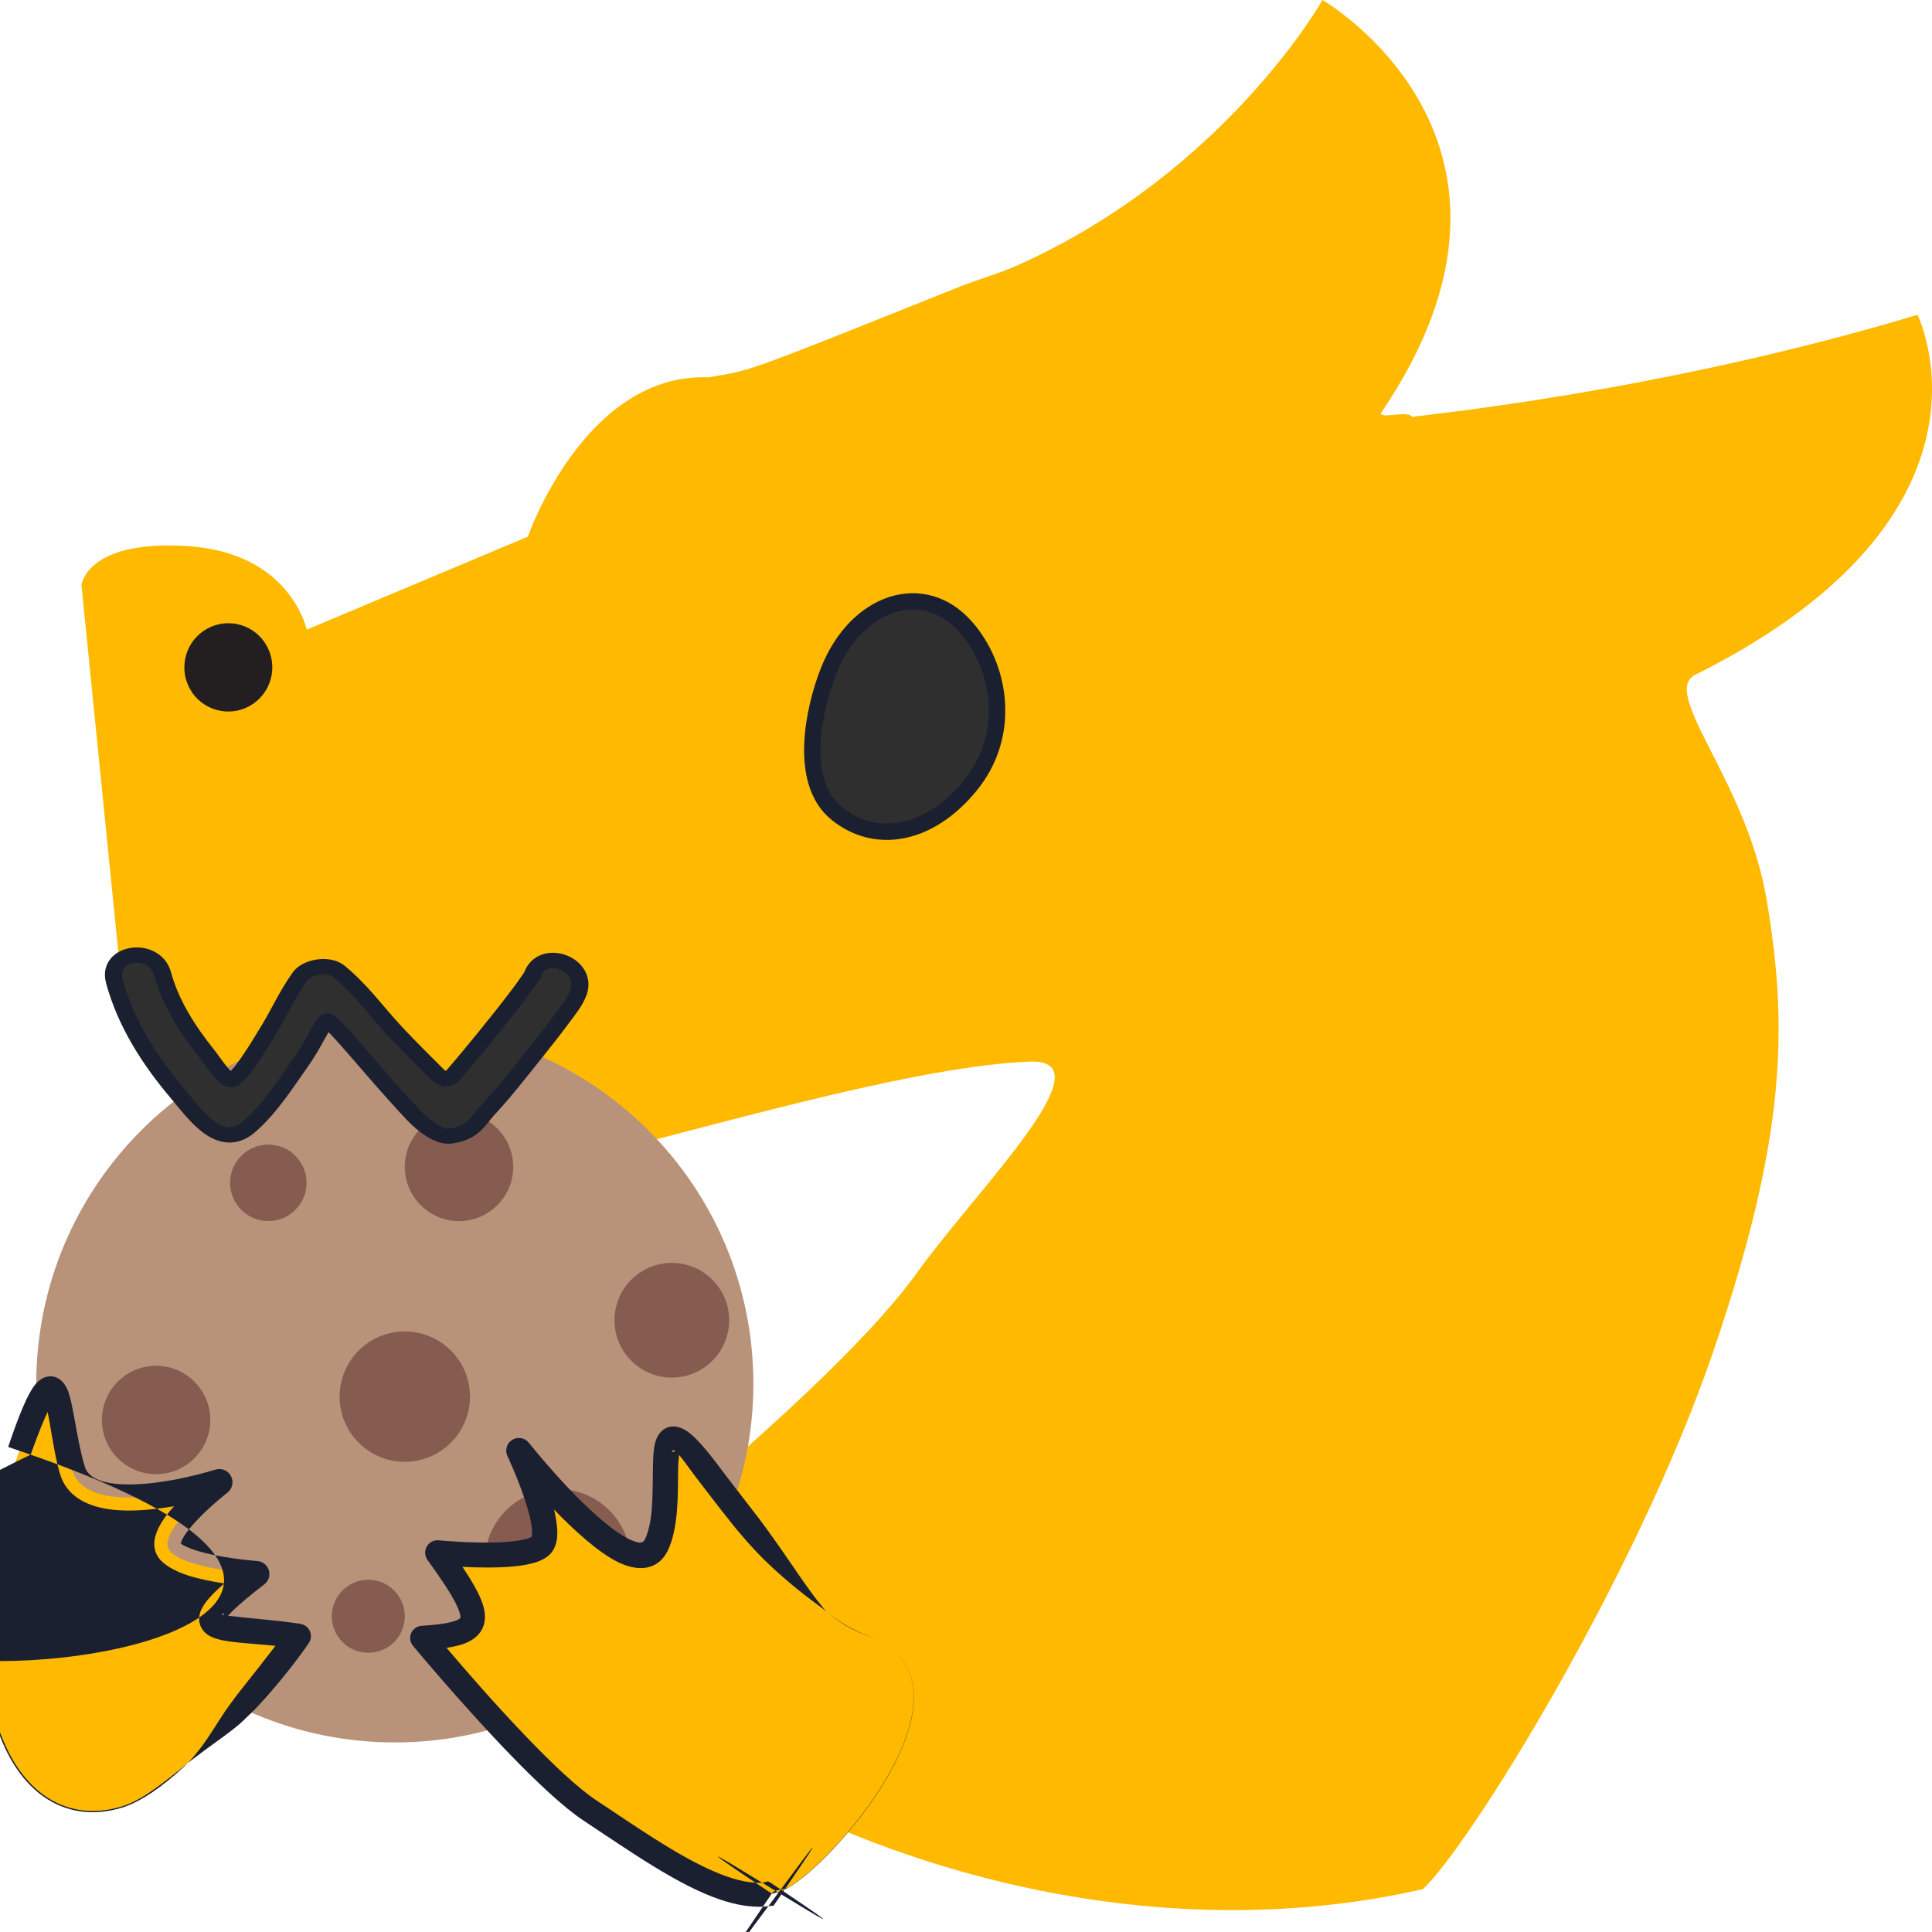
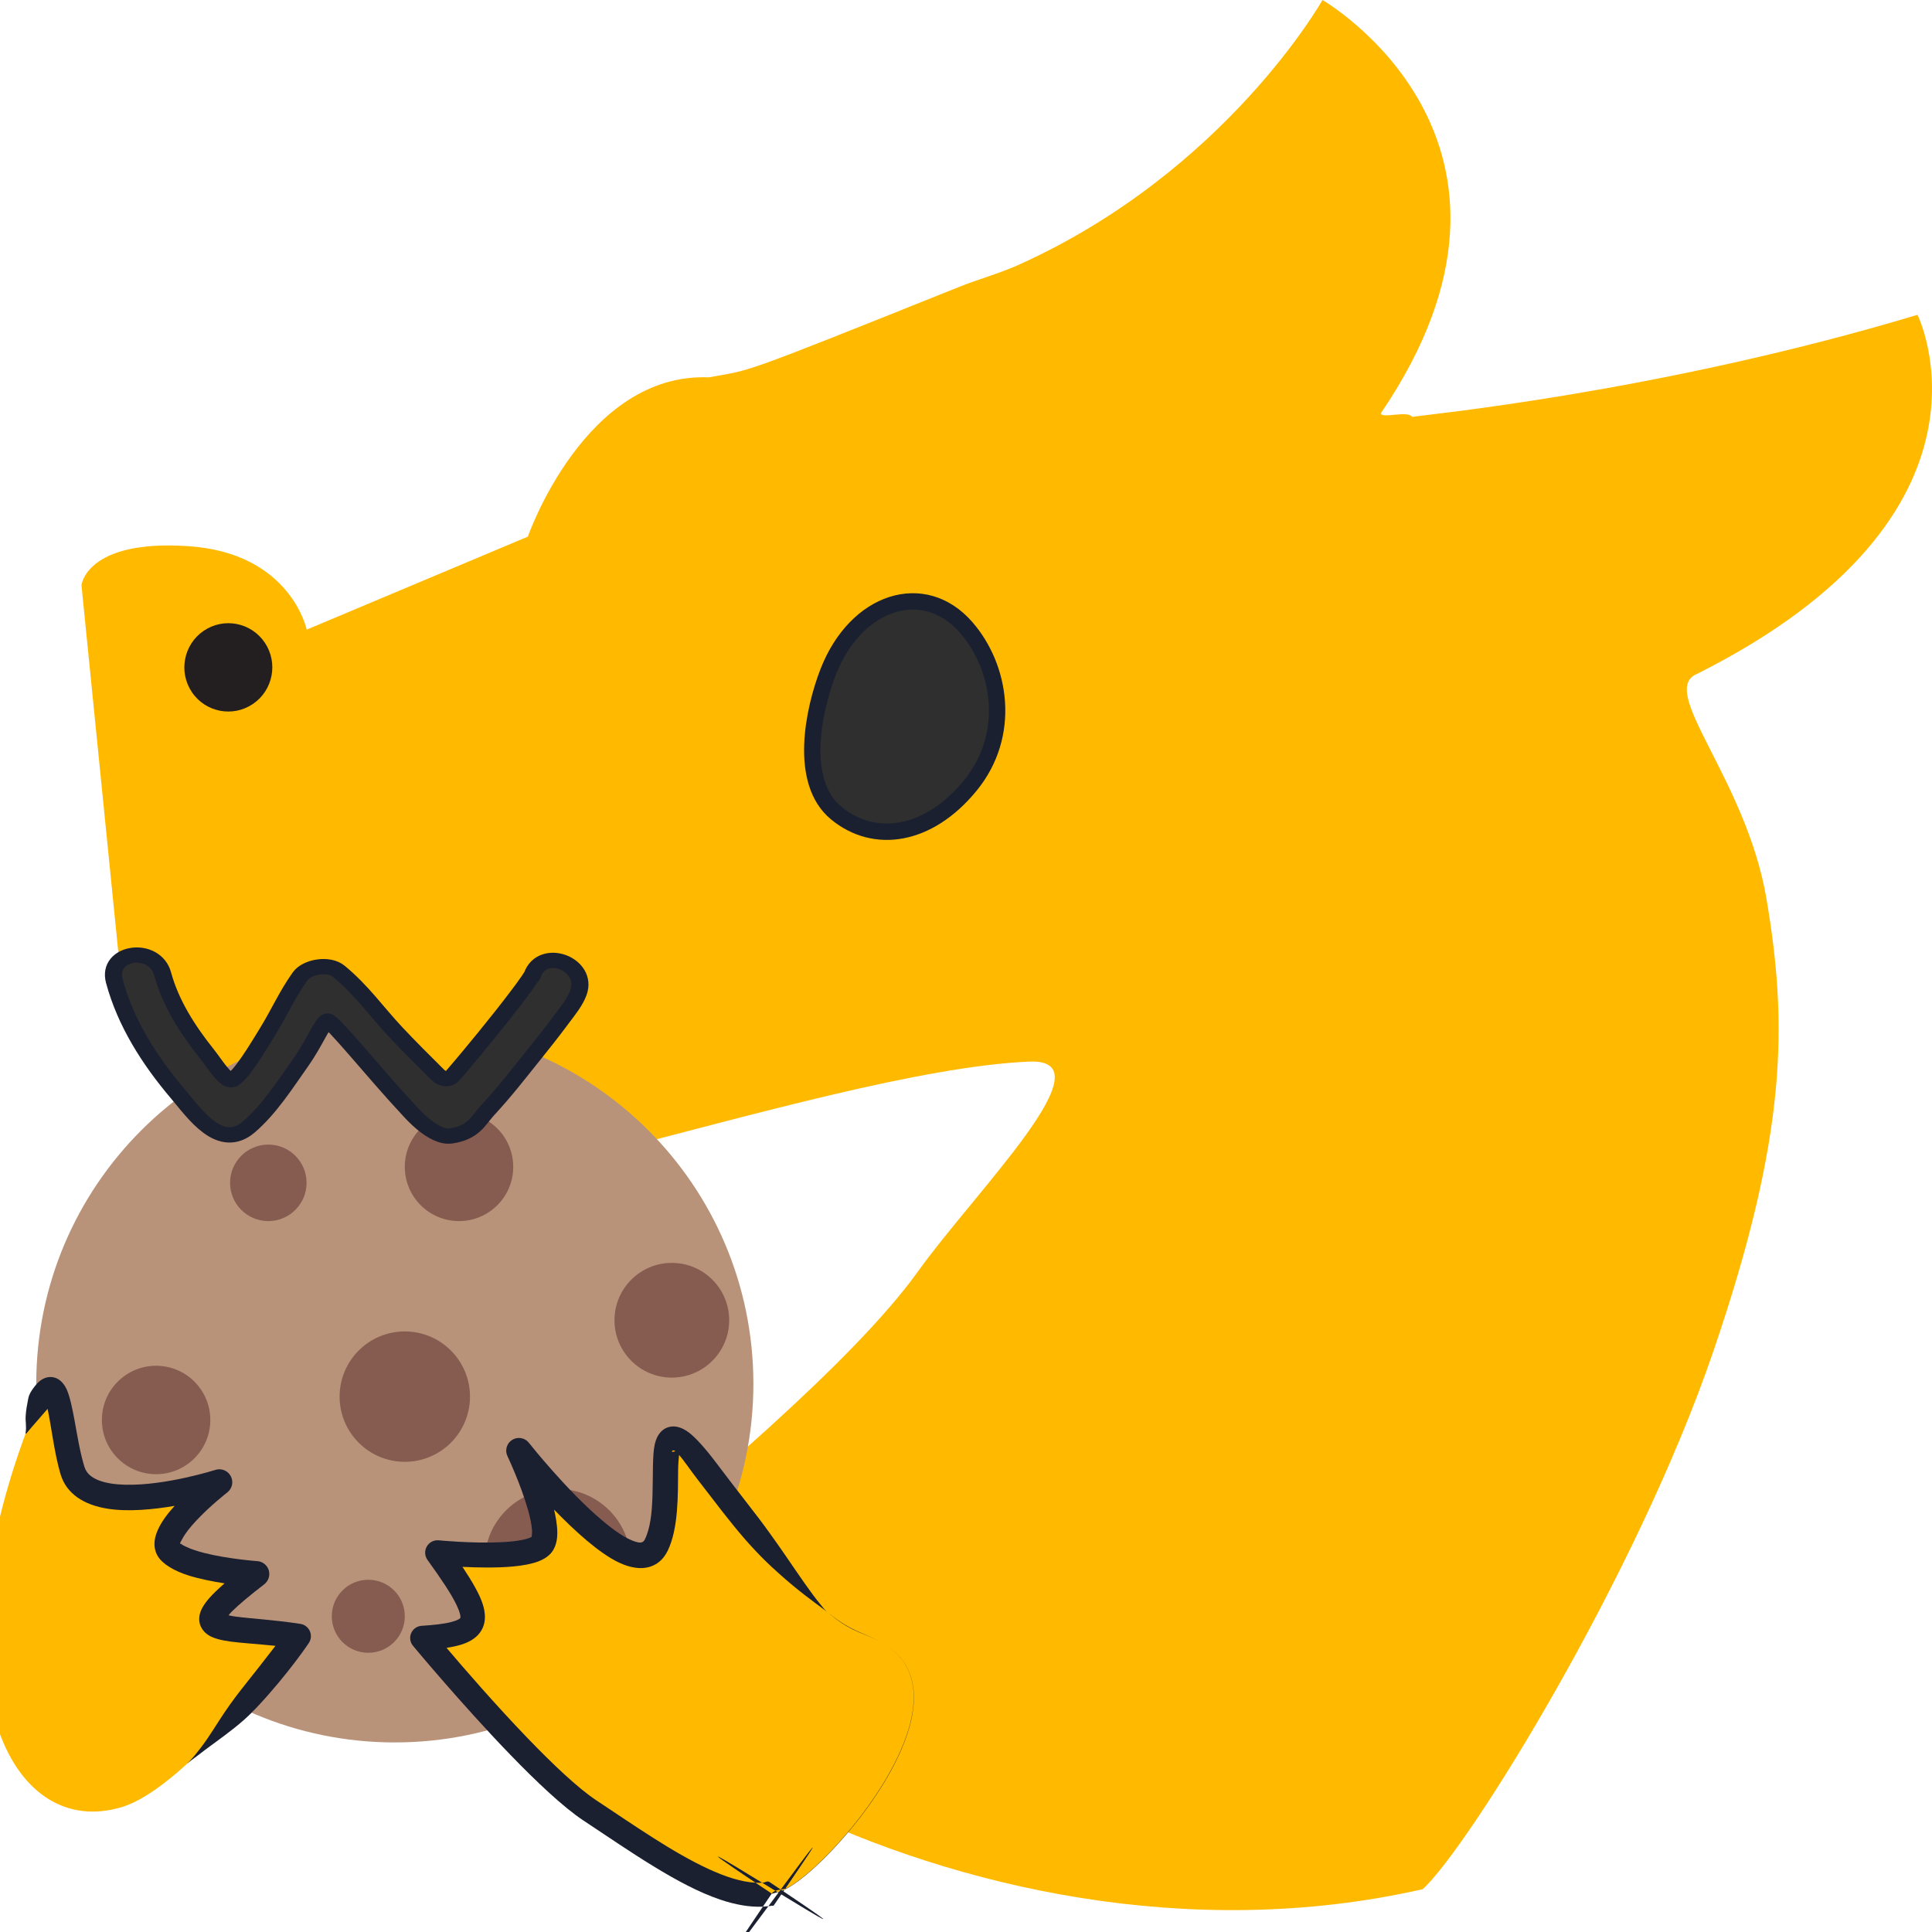
<svg xmlns="http://www.w3.org/2000/svg" width="100%" height="100%" viewBox="0 0 512 512" version="1.1" xml:space="preserve" style="fill-rule:evenodd;clip-rule:evenodd;stroke-linejoin:round;stroke-miterlimit:2;">
  <rect id="Artboard1" x="0" y="0" width="512" height="512" style="fill:none;" />
  <clipPath id="_clip1">
    <rect id="Artboard11" x="0" y="0" width="512" height="512" />
  </clipPath>
  <g clip-path="url(#_clip1)">
    <g id="Layer-2">
      <g transform="matrix(1,0,0,1,42.8599,460.333)">
        <path d="M7.066,-315.596C34.206,-313.779 38.422,-293.476 38.422,-293.476L97.025,-318.116C97.025,-318.116 112.107,-361.664 144.996,-360.333C156.889,-362.548 151.066,-360.133 211.273,-384.284C216.248,-386.28 222.008,-387.851 227.327,-390.256C282.15,-415.051 307.613,-460.333 307.613,-460.333C307.613,-460.333 372.24,-423.044 323.05,-350.772C323.537,-349.31 330.142,-351.65 331.394,-349.844C333.231,-350.301 396.272,-356.14 465.289,-376.904C465.289,-376.904 491.546,-324.272 406.935,-281.774C396.178,-277.414 419.868,-254.141 425.283,-222.083C430.883,-188.928 430.85,-159.813 411.231,-102.333C390.858,-42.639 346.417,29.116 334.189,40.316C209.672,68.616 87.248,-19.434 110.729,-38.956C142.308,-65.21 183.291,-99.531 200.371,-123.333C215.863,-144.923 251.579,-179.964 229.817,-178.997C173.283,-176.485 51.565,-128.071 26.481,-143.973C3.479,-158.552 -10.611,-199.057 -10.611,-199.057L-21.269,-305.238C-21.269,-305.238 -20.074,-317.413 7.066,-315.596" style="fill:rgb(255,186,0);fill-rule:nonzero;" />
      </g>
      <g transform="matrix(-0.829036,0.559195,0.559195,0.829036,49.7523,181.237)">
        <path d="M-11.366,-9.298C-4.918,-9.271 0.309,-4.018 0.31,2.435C0.31,8.888 -4.918,14.098 -11.366,14.071C-17.814,14.045 -23.042,8.792 -23.042,2.339C-23.042,-4.115 -17.814,-9.325 -11.366,-9.298" style="fill:rgb(35,31,32);fill-rule:nonzero;" />
      </g>
      <g transform="matrix(-0.655273,0.755392,0.755392,0.655273,240.259,183.098)">
        <path d="M9.83,-18.996C19.827,-15.427 37.008,-6.008 36.677,7.12C36.347,20.248 25.399,29.663 7.943,29.18C-9.513,28.697 -21.131,14.764 -23.06,0.835C-25.387,-15.974 -9.253,-25.809 9.83,-18.996Z" style="fill:rgb(47,47,47);fill-rule:nonzero;stroke:rgb(27,32,49);stroke-width:4.34px;" />
      </g>
      <path d="M-8.096,301.082L33.07,264.615C33.07,264.615 41.891,281.539 47.772,286.93C53.653,292.321 81.588,256 81.588,256L121.166,291.831L146.277,256L335.756,342.798L420.229,619.2L-147.277,594.207L-8.096,301.082Z" style="fill:none;" />
      <clipPath id="_clip2">
        <path d="M-8.096,301.082L33.07,264.615C33.07,264.615 41.891,281.539 47.772,286.93C53.653,292.321 81.588,256 81.588,256L121.166,291.831L146.277,256L335.756,342.798L420.229,619.2L-147.277,594.207L-8.096,301.082Z" />
      </clipPath>
      <g clip-path="url(#_clip2)">
        <g transform="matrix(0.784781,-4.69009e-17,4.69009e-17,0.784781,-954.557,70.8111)">
          <g transform="matrix(0.967877,0,0,0.967877,16.0138,8.22342)">
            <circle cx="1377.91" cy="381.102" r="125.102" style="fill:rgb(185,147,121);" />
          </g>
          <g transform="matrix(0.175977,0,0,0.175977,1110.55,314.324)">
            <circle cx="1377.91" cy="381.102" r="125.102" style="fill:rgb(134,92,81);" />
          </g>
          <g transform="matrix(0.197131,0,0,0.197131,1133.03,362.105)">
            <circle cx="1377.91" cy="381.102" r="125.102" style="fill:rgb(134,92,81);" />
          </g>
          <g transform="matrix(0.154823,0,0,0.154823,1229.87,296.594)">
            <circle cx="1377.91" cy="381.102" r="125.102" style="fill:rgb(134,92,81);" />
          </g>
          <g transform="matrix(0.0985656,0,0,0.0985656,1204.89,417.999)">
            <circle cx="1377.91" cy="381.102" r="125.102" style="fill:rgb(134,92,81);" />
          </g>
          <g transform="matrix(0.146358,0,0,0.146358,1067.38,333.499)">
            <circle cx="1377.91" cy="381.102" r="125.102" style="fill:rgb(134,92,81);" />
          </g>
          <g transform="matrix(0.146358,0,0,0.146358,1169.67,248.03)">
            <circle cx="1377.91" cy="381.102" r="125.102" style="fill:rgb(134,92,81);" />
          </g>
          <g transform="matrix(0.103267,0,0,0.103267,1164.65,269.843)">
            <circle cx="1377.91" cy="381.102" r="125.102" style="fill:rgb(134,92,81);" />
          </g>
        </g>
      </g>
      <g transform="matrix(0.922101,0,0,0.821036,10.4065,295.386)">
        <path d="M21.591,-43.055C24.848,-29.52 31.661,-17.534 39.815,-6.722C44.702,-0.24 52.038,11.85 60.218,3.976C66.202,-1.784 70.731,-9.846 75.214,-16.962C79.062,-23.072 81.458,-29.894 82.784,-30.228C84.109,-30.561 96.135,-13.556 106.14,-1.539C106.89,-0.639 113.28,7.71 118.353,6.879C124.859,5.814 126.246,1.773 128.697,-1.213C133.962,-7.624 137.09,-12.254 141.945,-19.036C144.732,-22.929 147.495,-26.847 150.14,-30.857C151.852,-33.451 153.964,-36.289 154.945,-39.351C157.915,-48.62 144.661,-54.335 141.691,-45.065C141.229,-43.624 142.033,-45.628 141.902,-45.41C141.553,-44.835 141.236,-44.236 140.889,-43.66C139.823,-41.892 138.679,-40.18 137.534,-38.476C134.5,-33.963 131.354,-29.54 128.174,-25.151C125.117,-20.931 122.023,-16.742 118.853,-12.624C117.652,-11.063 115.817,-11.395 114.47,-12.9C110.577,-17.248 106.208,-22.132 102.457,-26.624C96.784,-33.418 92.723,-40.108 86.079,-46.259C83.156,-48.966 76.957,-47.775 74.949,-44.609C71.176,-38.661 69.015,-32.959 65.604,-26.749C63.291,-22.54 57.317,-11.118 55.071,-11.215C53.154,-11.298 50.253,-16.69 48.145,-19.655C42.683,-27.336 37.751,-35.913 35.485,-45.33C33.18,-54.905 19.267,-52.712 21.591,-43.055" style="fill:rgb(47,47,47);fill-rule:nonzero;stroke:rgb(27,32,49);stroke-width:4.93px;" />
      </g>
-       <g transform="matrix(-1.29207,-0.199075,-0.179476,1.16486,364.44,29.9775)">
-         <path d="M230.335,343.696C239.511,399.73 219.574,430.435 198.778,419.338C185.821,412.424 168.702,375.326 168.702,375.326C185.188,375.447 193.698,380.155 179.059,362.962C179.059,362.962 194.29,364.371 197.307,360.538C200.325,356.705 189.314,343.831 189.314,343.831C189.314,343.831 214.244,357.485 219.101,346.244C223.958,335.003 225.61,314.843 230.335,343.696Z" style="fill:rgb(255,186,0);" />
-         <path d="M232.706,343.218C231.465,335.19 230.345,330.74 229.373,328.734C228.479,326.889 227.36,326.268 226.514,326.094C225.322,325.848 223.869,326.326 222.702,328.268C221.024,331.06 219.273,339.184 216.736,344.987C216.115,346.417 214.923,347.12 213.506,347.469C211.881,347.869 209.983,347.809 208.002,347.521C199.872,346.338 190.497,341.173 190.497,341.173C189.336,340.537 187.931,340.916 187.163,342.072C186.395,343.228 186.484,344.829 187.375,345.871C187.375,345.871 190.373,349.383 192.725,353.205C193.165,353.92 193.584,354.644 193.95,355.355C191.285,356.951 189.293,358.574 187.893,360.206C183.527,360.428 179.279,360.042 179.279,360.042C178.188,359.941 177.154,360.597 176.679,361.691C176.204,362.785 176.387,364.091 177.139,364.974C179.71,367.976 181.548,370.28 182.73,372.046C182.994,372.44 183.236,372.86 183.434,373.23C182.96,373.192 182.421,373.132 181.953,373.122C178.784,373.051 174.187,372.538 168.718,372.529C167.837,372.522 167.017,373.027 166.555,373.859C166.093,374.691 166.055,375.73 166.457,376.6C166.457,376.6 169.524,383.868 174.641,392.237C175.387,393.457 176.225,394.645 177.078,395.871C177.278,396.158 177.47,396.448 177.684,396.726C179.608,399.219 181.765,401.424 183.884,403.792C184.465,404.442 185.014,405.091 185.583,405.738C186.012,406.227 186.45,406.686 186.856,407.187L187,407.365C187.198,407.661 187.404,407.95 187.608,408.237C191.26,413.385 195.175,417.532 198.724,419.461C210.044,425.506 221.141,419.262 227.434,403.288C228.795,399.832 229.93,395.92 230.792,391.578C259.108,395.623 281.44,385.99 230.751,346.317C230.62,345.448 230.481,344.575 230.335,343.696L232.706,343.218ZM197.653,350.722C198.734,351.121 199.862,351.508 201.013,351.863L200.409,352.116C200.108,352.247 199.808,352.378 199.507,352.509L198.798,352.83C198.927,353.088 199.05,353.345 199.165,353.601C200.055,355.57 200.532,357.452 200.499,358.959C200.468,360.351 200.065,361.536 199.317,362.485C198.132,363.988 195.625,365.14 192.548,365.653C190.252,366.035 187.619,366.15 185.278,366.149L185.275,366.205L185.274,366.265C186.355,367.697 187.173,368.896 187.75,369.895C188.66,371.468 189.063,372.73 189.156,373.676C189.187,373.996 189.192,374.299 189.172,374.587C196.868,382.611 214.638,389.233 230.566,391.546C229.691,395.852 228.55,399.736 227.19,403.169C220.938,418.947 210.025,425.184 198.831,419.215C195.074,417.249 191.19,412.534 187,407.365C186.882,407.19 186.766,407.012 186.655,406.83C185.964,405.698 185.351,404.517 184.754,403.288C183.36,400.419 182.339,397.446 181.087,394.55C180.545,393.298 179.974,392.104 179.41,390.921C179.135,390.343 178.855,389.778 178.569,389.225C176.331,384.903 174.387,381.029 173.023,378.278C176.767,378.487 179.916,378.829 182.231,378.875C184.158,378.914 185.631,378.705 186.586,378.288C187.482,377.896 188.105,377.31 188.527,376.63C188.885,376.051 189.12,375.379 189.172,374.587C186.625,371.931 185.181,369.122 185.274,366.265L185.195,366.16L185.187,366.15L185.278,366.149C185.37,364.179 186.194,362.186 187.893,360.206C188.613,360.17 189.336,360.117 190.043,360.043C191.467,359.894 192.825,359.665 193.935,359.289C194.42,359.125 194.856,358.989 195.144,358.748C195.116,358.523 195.048,358.037 194.946,357.706C194.718,356.963 194.369,356.168 193.95,355.355C195.371,354.504 196.983,353.661 198.798,352.83C198.454,352.134 198.066,351.425 197.653,350.722ZM184.273,373.254C184.399,372.911 184.543,372.678 184.655,372.928C184.75,373.144 184.583,373.232 184.273,373.254ZM195.144,358.748C195.154,358.824 195.158,358.87 195.158,358.87C195.158,358.87 195.234,358.673 195.298,358.592C195.253,358.649 195.202,358.7 195.144,358.748ZM225.874,334.102C226.427,336.082 227.028,338.921 227.724,342.806C227.795,343.206 227.868,343.616 227.941,344.036C227.948,344.077 227.931,344.136 227.962,344.16L227.974,344.169C226.007,344.57 224.119,344.979 222.298,345.395C222.031,346.12 221.754,346.826 221.466,347.501C219.632,351.771 215.712,353.598 210.883,353.616C207.793,353.627 204.309,352.879 201.013,351.863C206.45,349.595 213.462,347.419 222.298,345.395C223.702,341.58 224.832,337.231 225.874,334.102ZM230.335,343.696C230.477,344.572 230.611,345.442 230.738,346.306L229.371,345.243L227.974,344.169C228.74,344.011 229.514,343.856 230.301,343.703L230.335,343.696Z" style="fill:rgb(27,32,49);" />
-       </g>
      <g transform="matrix(0.664427,-0.979097,0.801895,0.544176,-246.649,436.068)">
        <path d="M228.498,410.079C230.115,439.007 182.679,432.95 171.373,426.177C160.068,419.405 160.89,393.093 160.666,369.445C160.493,351.248 171.555,305.019 171.555,305.019C180.391,318.938 182.765,316.978 189.276,295.356C189.276,295.356 199.002,317.232 203.859,317.689C208.716,318.146 218.416,298.099 218.416,298.099C218.416,298.099 206.06,345.703 218.138,343.69C230.217,341.676 246.058,315.504 238.287,343.69C222.387,401.357 227.834,398.202 228.498,410.079Z" style="fill:rgb(255,186,0);" />
        <path d="M204.05,314.216C204.26,314.087 204.912,313.675 205.316,313.289C206.387,312.268 207.517,310.8 208.632,309.179C212.439,303.645 215.967,296.332 215.967,296.332C216.703,294.812 218.256,294.208 219.577,294.928C220.897,295.649 221.565,297.464 221.128,299.148C221.128,299.148 217.031,314.96 215.952,327.748C215.602,331.888 215.535,335.682 216.174,338.353C216.444,339.484 216.809,340.39 217.752,340.233C220.667,339.75 223.797,337.599 226.722,335.35C230.661,332.32 234.257,329.051 236.596,327.906C239.195,326.634 241.069,327.396 242.148,329.038C242.747,329.949 243.266,331.467 243.144,333.887C243.033,336.104 242.37,339.605 240.931,344.777C238.999,351.634 237.459,357.658 236.017,362.88C235.582,364.454 235.145,365.944 234.716,367.371C233.987,369.795 233.311,372.009 232.653,374.064C230.45,380.934 228.837,385.818 227.881,389.783C227.675,390.636 227.457,391.406 227.34,392.172C227.318,392.314 227.301,392.456 227.286,392.596L227.252,393.124C226.696,401.818 228.153,403.914 228.498,410.079C229.185,422.184 221.282,428.182 211.025,430.557C196.758,433.86 177.941,430.151 171.361,426.209C171.066,426.029 170.78,425.836 170.502,425.63L170.012,425.626C170.112,447.892 169.665,438.093 169.177,425.619L166.194,425.596C166.033,425.594 165.968,425.317 165.857,425.174C165.689,424.956 165.523,424.732 165.361,424.502C153.798,423.916 143.749,423.324 164.585,423.323C164.835,423.731 165.093,424.125 165.361,424.502L167.164,424.594L169.141,424.694L169.132,424.451L169.282,424.599L169.397,424.707L170.007,424.737L170.007,424.733L170.011,424.738C180.916,425.285 189.635,425.755 170.759,425.632C170.497,425.361 170.253,425.046 170.011,424.738L170.007,424.737L170.01,425.247L170.189,425.391C170.252,425.44 170.315,425.489 170.378,425.538L170.502,425.63L170.742,425.632L170.759,425.632C170.955,425.835 171.162,426.014 171.386,426.146C177.96,430.084 196.758,433.771 211.014,430.489C221.26,428.131 229.163,422.17 228.498,410.079C228.163,404.078 226.606,401.915 227.199,393.805C227.227,393.417 227.243,393.012 227.286,392.596C227.311,392.215 227.335,391.822 227.349,391.414C227.48,387.579 227.583,382.69 228.345,375.833C228.537,374.109 228.743,372.301 229.048,370.345C229.439,367.847 229.925,365.165 230.561,362.267C231.807,356.586 233.612,350.132 235.642,342.602C236.443,339.672 237.368,336.84 237.772,334.987C236.941,335.533 235.86,336.279 234.959,337.013C230.26,340.839 224.001,346.225 218.525,347.146C216.287,347.519 214.556,346.803 213.209,345.413C211.733,343.891 210.69,341.317 210.256,337.914C209.504,332.012 210.545,323.094 211.914,315.095C211.737,315.336 211.558,315.572 211.379,315.802C209.905,317.701 208.423,319.22 207.1,320.089C205.861,320.903 204.679,321.218 203.642,321.119C202.645,321.023 201.49,320.503 200.295,319.474C199.029,318.384 197.616,316.648 196.209,314.558C193.901,311.134 191.551,306.723 189.781,303.176C188.225,307.825 186.862,311.167 185.547,313.284C184.096,315.623 182.564,316.775 181.039,317.117C179.392,317.487 177.583,316.987 175.598,315.201C174.734,314.424 173.797,313.359 172.77,312.004C171.129,319.211 168.374,331.822 166.259,344.042C164.576,353.77 163.288,363.241 163.346,369.407C163.468,381.682 163.294,394.685 164.731,405.223C165.409,410.194 166.422,414.59 168.098,417.98L168.098,418.138L168.13,423.327L168.118,423.327L164.585,423.323C162.805,420.416 161.475,416.769 160.522,412.566C157.875,400.885 158.123,384.647 157.985,369.483C157.922,362.973 159.24,352.967 161.004,342.692C164.237,323.854 168.933,304.083 168.933,304.083C169.221,302.88 170.037,301.976 171.045,301.742C172.054,301.508 173.085,301.985 173.714,302.976C175.414,305.645 176.847,307.697 178.12,309.077C178.612,309.609 179.062,310.026 179.496,310.299C179.695,310.425 179.86,310.553 180.036,310.513C180.301,310.452 180.496,310.159 180.747,309.824C181.151,309.285 181.544,308.581 181.955,307.722C183.363,304.786 184.836,300.298 186.668,294.185C187.044,292.934 187.986,292.068 189.075,291.972C190.164,291.875 191.198,292.566 191.719,293.737C191.719,293.737 195.296,301.757 199.151,308.042C200.294,309.905 201.456,311.613 202.553,312.864C202.935,313.3 203.304,313.674 203.659,313.958C203.773,314.05 203.944,314.154 204.05,314.216ZM168.938,419.504L168.973,419.561C169.29,420.07 169.983,420.367 169.987,420.991L170.007,424.733C169.714,424.359 169.423,423.995 169.104,423.731L169.132,424.451C168.893,424.215 168.662,423.967 168.437,423.708C168.334,423.589 168.132,423.517 168.13,423.342L168.13,423.327C168.494,423.331 168.811,423.489 169.104,423.731L169.043,422.178L168.938,419.504ZM168.098,417.98C167.992,396.231 168.445,406.814 168.938,419.504C168.641,419.022 168.361,418.513 168.098,417.98ZM237.977,333.588C237.989,333.061 237.856,332.786 237.52,332.84C237.317,332.873 237.675,333.23 237.759,333.357C237.814,333.44 237.889,333.517 237.977,333.588Z" style="fill:rgb(27,32,49);" />
      </g>
+       <g transform="matrix(-1.29207,-0.199075,-0.179476,1.16486,364.44,29.9775)">
+         <path d="M230.335,343.696C239.511,399.73 219.574,430.435 198.778,419.338C185.821,412.424 168.702,375.326 168.702,375.326C185.188,375.447 193.698,380.155 179.059,362.962C179.059,362.962 194.29,364.371 197.307,360.538C200.325,356.705 189.314,343.831 189.314,343.831C189.314,343.831 214.244,357.485 219.101,346.244C223.958,335.003 225.61,314.843 230.335,343.696Z" style="fill:rgb(255,186,0);" />
+       </g>
+       <path d="M6.887,379.999L6.778,379.777C7.067,378.051 6.716,376.792 6.795,375.375C6.893,373.601 7.175,372.288 7.413,371.024C7.492,370.601 7.556,370.238 7.689,369.881C8.109,368.752 8.762,367.985 9.229,367.362C10.661,365.451 12.16,364.959 13.247,364.919C14.777,364.864 16.49,365.698 17.624,368.1C18.474,369.902 19.17,373.163 19.853,376.939C20.536,380.716 21.247,385.066 22.376,388.725C22.938,390.545 24.38,391.613 26.181,392.311C28.219,393.1 30.692,393.412 33.314,393.47C44.042,393.704 57.092,389.532 57.092,389.532C58.678,389.032 60.394,389.74 61.165,391.213C61.936,392.686 61.541,394.5 60.226,395.518C60.226,395.518 55.717,399.015 51.994,403.006C50.498,404.609 49.119,406.283 48.316,407.825C48.156,408.134 47.85,408.585 47.74,408.876C48.042,409.31 48.662,409.592 49.362,409.929C50.731,410.588 52.448,411.126 54.263,411.582C60.635,413.183 68.179,413.711 68.179,413.711C69.597,413.81 70.806,414.773 71.221,416.132C71.635,417.491 71.167,418.965 70.046,419.837C66.185,422.825 63.397,425.144 61.552,426.967C61.19,427.325 60.847,427.709 60.552,428.064C61.119,428.194 61.766,428.323 62.376,428.404C66.484,428.95 72.516,429.265 79.584,430.34C80.722,430.507 81.689,431.257 82.136,432.316C82.584,433.376 82.445,434.591 81.771,435.523C81.771,435.523 76.519,443.392 68.396,452.112C67.21,453.384 65.951,454.641 64.585,455.851C61.394,458.676 57.869,461.109 54.37,463.723C53.507,464.368 52.681,465.016 51.832,465.659C51.191,466.144 50.543,466.592 49.929,467.095L49.728,467.273L49.699,467.213C50.003,466.949 50.214,466.763 50.254,466.72C51.351,465.541 52.36,464.291 53.354,462.981C55.675,459.922 57.544,456.67 59.675,453.543C60.597,452.189 61.534,450.902 62.472,449.632C62.93,449.011 63.392,448.409 63.861,447.822C67.528,443.225 70.74,439.098 72.998,436.166C68.122,435.66 63.989,435.429 60.989,435.02C58.495,434.681 56.632,434.145 55.475,433.469C54.391,432.836 53.694,432.032 53.273,431.159C52.785,430.147 52.624,428.979 52.992,427.607C53.281,426.526 54.027,425.139 55.483,423.491C56.442,422.406 57.771,421.122 59.512,419.601C56.447,419.132 52.993,418.464 50.041,417.542C46.17,416.334 43.145,414.501 41.888,412.52C41.097,411.274 40.791,409.823 41.001,408.205C41.229,406.45 42.184,404.362 43.684,402.253C44.433,401.201 45.321,400.126 46.273,399.073C40.572,400.05 33.944,400.685 28.513,399.822C22.323,398.837 17.614,395.951 16.033,390.646C14.38,385.055 13.606,377.96 12.613,373.37L12.48,373.51C11.683,374.405 10.892,375.36 9.8,376.603C9.246,377.233 7.995,378.647 6.887,379.999ZM47.74,408.876C47.706,408.965 47.691,409.038 47.703,409.089C47.715,409.139 47.755,409.167 47.831,409.162C47.938,409.157 47.816,408.987 47.74,408.876Z" style="fill:rgb(27,32,49);" />
    </g>
  </g>
</svg>
